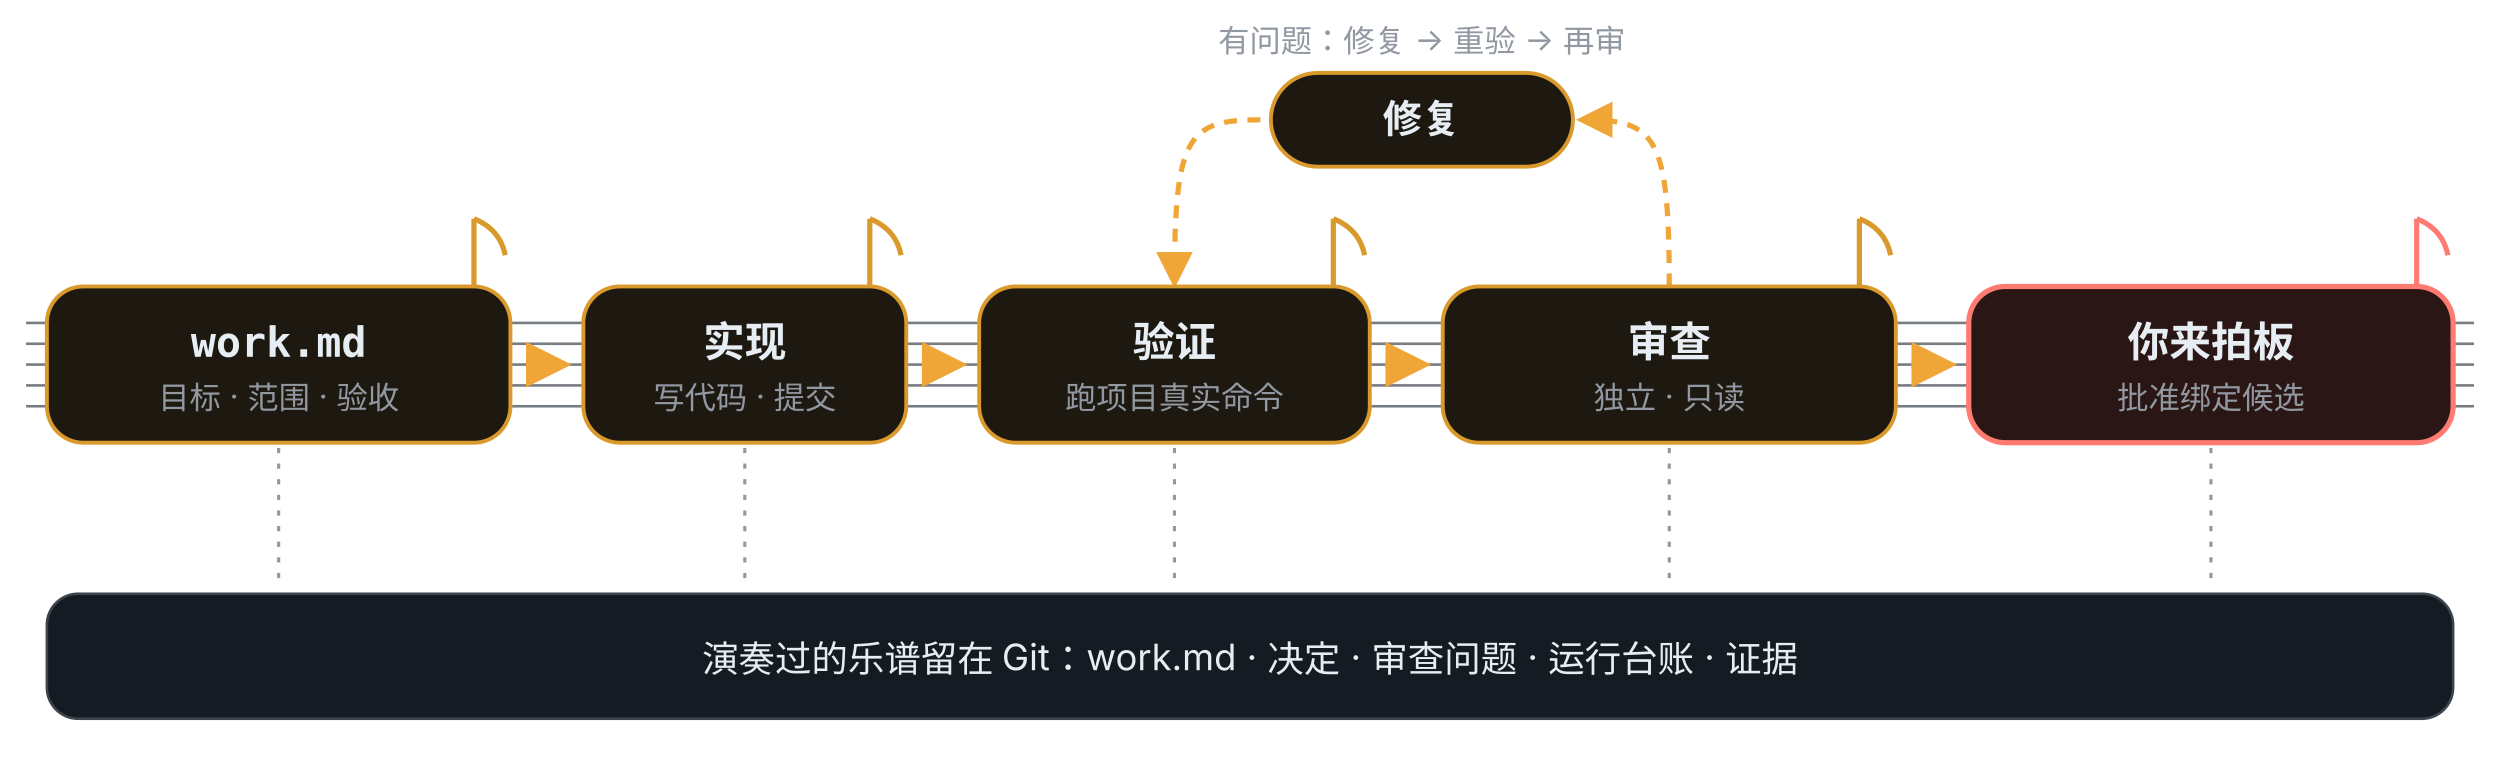
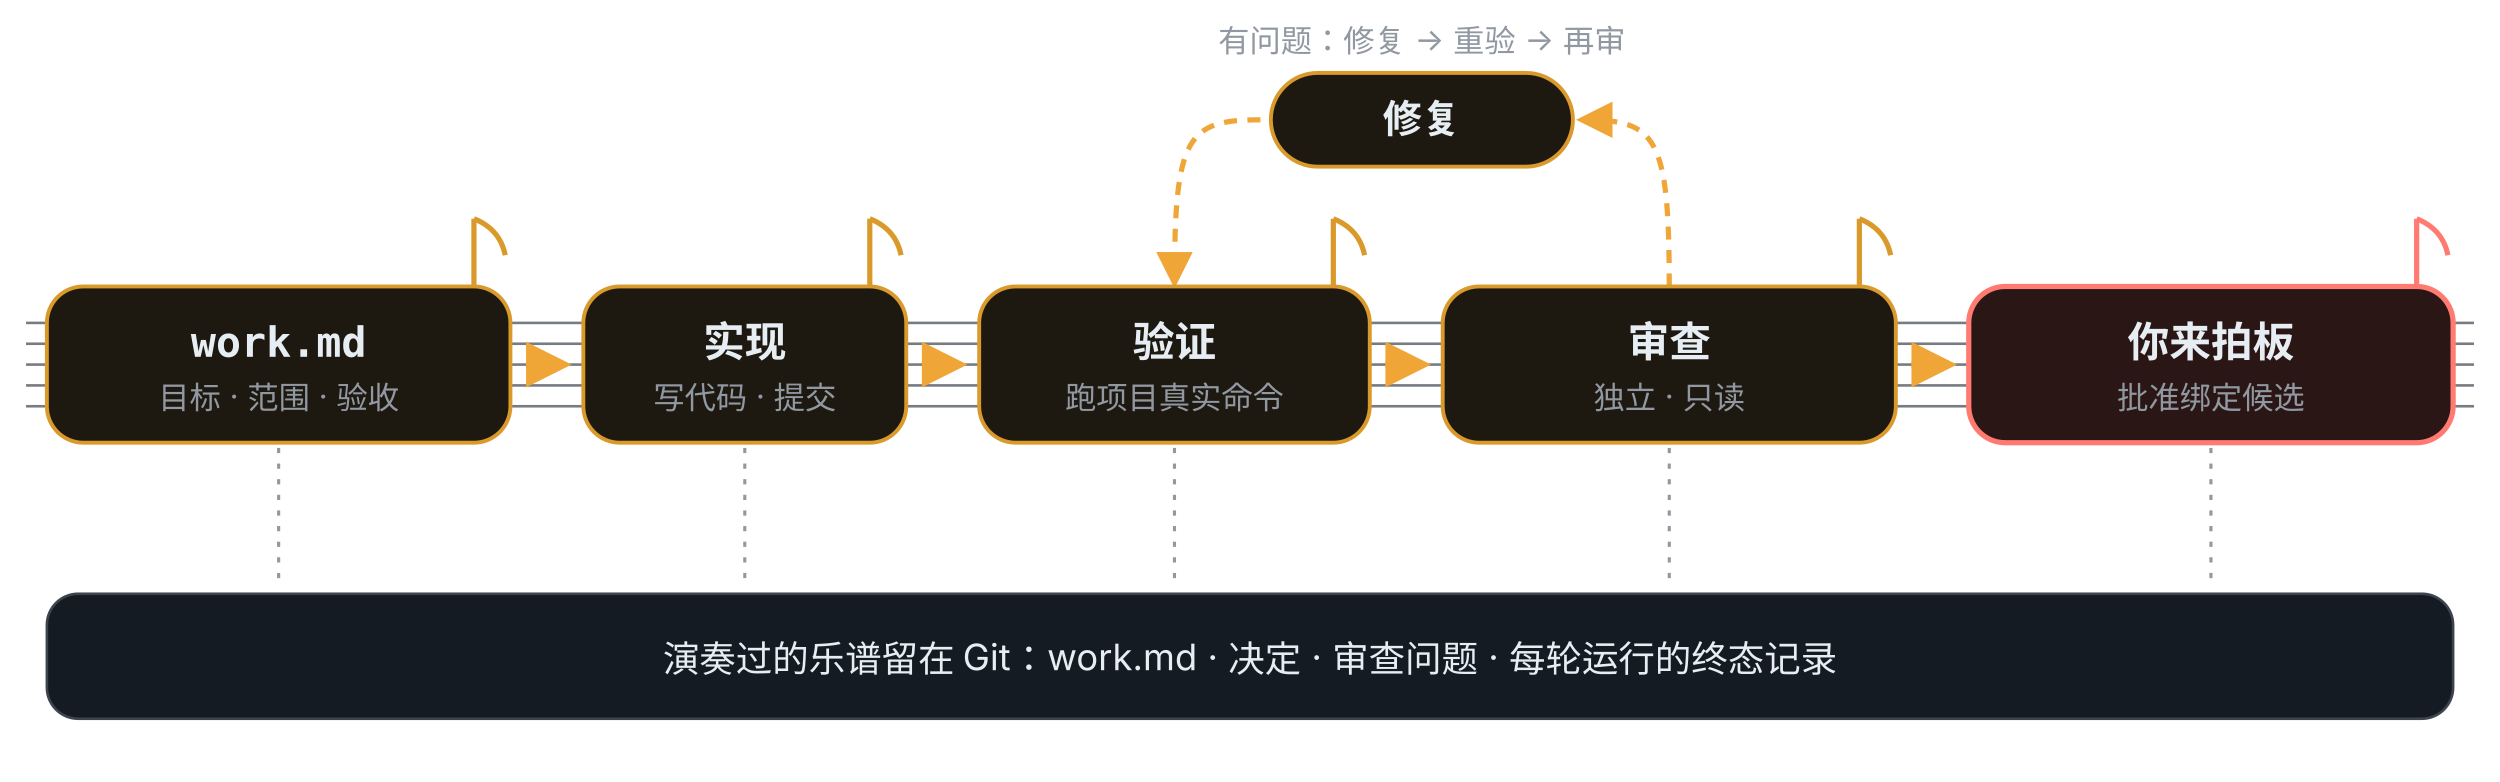
<svg xmlns="http://www.w3.org/2000/svg" width="960" height="300" viewBox="0 0 960 300" role="img">
  <defs>
    <marker id="arrow-dark" viewBox="0 0 10 10" refX="8" refY="5" markerWidth="7" markerHeight="7" orient="auto-start-reverse">
      <path d="M 0 0 L 10 5 L 0 10 z" fill="#f0a537" />
    </marker>
  </defs>
  <line x1="10" y1="124" x2="950" y2="124" stroke="#3d444d" stroke-width="1" opacity="0.7" />
  <line x1="10" y1="132" x2="950" y2="132" stroke="#3d444d" stroke-width="1" opacity="0.7" />
  <line x1="10" y1="140" x2="950" y2="140" stroke="#3d444d" stroke-width="1" opacity="0.7" />
  <line x1="10" y1="148" x2="950" y2="148" stroke="#3d444d" stroke-width="1" opacity="0.7" />
  <line x1="10" y1="156" x2="950" y2="156" stroke="#3d444d" stroke-width="1" opacity="0.7" />
  <line x1="202" y1="140" x2="216" y2="140" stroke="#f0a537" stroke-width="2.5" marker-end="url(#arrow-dark)" />
  <line x1="354" y1="140" x2="368" y2="140" stroke="#f0a537" stroke-width="2.5" marker-end="url(#arrow-dark)" />
  <line x1="532" y1="140" x2="546" y2="140" stroke="#f0a537" stroke-width="2.5" marker-end="url(#arrow-dark)" />
  <line x1="734" y1="140" x2="748" y2="140" stroke="#f0a537" stroke-width="2.5" marker-end="url(#arrow-dark)" />
  <path d="M 641 110 C 641 52, 636 46, 608 46" fill="none" stroke="#f0a537" stroke-width="2" stroke-dasharray="5 4" marker-end="url(#arrow-dark)" />
  <path d="M 484 46 C 456 46, 451 52, 451 108" fill="none" stroke="#f0a537" stroke-width="2" stroke-dasharray="5 4" marker-end="url(#arrow-dark)" />
  <rect x="488" y="28" width="116" height="36" rx="18" fill="#1d1810" stroke="#d99a2b" stroke-width="1.5" />
  <text x="546" y="51" text-anchor="middle" font-family="-apple-system, 'Segoe UI', 'PingFang SC', 'Hiragino Sans GB', 'Noto Sans SC', sans-serif" font-size="15" font-weight="600" fill="#e6edf3">修复</text>
  <text x="546" y="20" text-anchor="middle" font-family="-apple-system, 'Segoe UI', 'PingFang SC', 'Hiragino Sans GB', 'Noto Sans SC', sans-serif" font-size="12" fill="#9198a1">有问题：修复 → 重验 → 再审</text>
  <rect x="18" y="110" width="178" height="60" rx="14" fill="#1d1810" stroke="#d99a2b" stroke-width="1.5" />
  <line x1="182" y1="110" x2="182" y2="84" stroke="#d99a2b" stroke-width="2" />
  <path d="M 182 84 q 10 4 12 14" fill="none" stroke="#d99a2b" stroke-width="2" />
  <text x="107" y="137" text-anchor="middle" font-family="ui-monospace, SFMono-Regular, Menlo, Consolas, monospace" font-size="16" font-weight="600" fill="#e6edf3">work.md</text>
  <text x="107" y="157" text-anchor="middle" font-family="-apple-system, 'Segoe UI', 'PingFang SC', 'Hiragino Sans GB', 'Noto Sans SC', sans-serif" font-size="12" fill="#9198a1">目标 · 范围 · 验收</text>
  <line x1="107" y1="172" x2="107" y2="226" stroke="#9198a1" stroke-width="1.2" stroke-dasharray="2 4" />
  <rect x="224" y="110" width="124" height="60" rx="14" fill="#1d1810" stroke="#d99a2b" stroke-width="1.5" />
  <line x1="334" y1="110" x2="334" y2="84" stroke="#d99a2b" stroke-width="2" />
  <path d="M 334 84 q 10 4 12 14" fill="none" stroke="#d99a2b" stroke-width="2" />
  <text x="286" y="137" text-anchor="middle" font-family="-apple-system, 'Segoe UI', 'PingFang SC', 'Hiragino Sans GB', 'Noto Sans SC', sans-serif" font-size="16" font-weight="600" fill="#e6edf3">实现</text>
  <text x="286" y="157" text-anchor="middle" font-family="-apple-system, 'Segoe UI', 'PingFang SC', 'Hiragino Sans GB', 'Noto Sans SC', sans-serif" font-size="12" fill="#9198a1">写代码 · 提交</text>
  <line x1="286" y1="172" x2="286" y2="226" stroke="#9198a1" stroke-width="1.2" stroke-dasharray="2 4" />
  <rect x="376" y="110" width="150" height="60" rx="14" fill="#1d1810" stroke="#d99a2b" stroke-width="1.5" />
  <line x1="512" y1="110" x2="512" y2="84" stroke="#d99a2b" stroke-width="2" />
  <path d="M 512 84 q 10 4 12 14" fill="none" stroke="#d99a2b" stroke-width="2" />
  <text x="451" y="137" text-anchor="middle" font-family="-apple-system, 'Segoe UI', 'PingFang SC', 'Hiragino Sans GB', 'Noto Sans SC', sans-serif" font-size="16" font-weight="600" fill="#e6edf3">验证</text>
  <text x="451" y="157" text-anchor="middle" font-family="-apple-system, 'Segoe UI', 'PingFang SC', 'Hiragino Sans GB', 'Noto Sans SC', sans-serif" font-size="12" fill="#9198a1">跑项目真实命令</text>
  <line x1="451" y1="172" x2="451" y2="226" stroke="#9198a1" stroke-width="1.2" stroke-dasharray="2 4" />
  <rect x="554" y="110" width="174" height="60" rx="14" fill="#1d1810" stroke="#d99a2b" stroke-width="1.5" />
  <line x1="714" y1="110" x2="714" y2="84" stroke="#d99a2b" stroke-width="2" />
  <path d="M 714 84 q 10 4 12 14" fill="none" stroke="#d99a2b" stroke-width="2" />
  <text x="641" y="137" text-anchor="middle" font-family="-apple-system, 'Segoe UI', 'PingFang SC', 'Hiragino Sans GB', 'Noto Sans SC', sans-serif" font-size="16" font-weight="600" fill="#e6edf3">审查</text>
  <text x="641" y="157" text-anchor="middle" font-family="-apple-system, 'Segoe UI', 'PingFang SC', 'Hiragino Sans GB', 'Noto Sans SC', sans-serif" font-size="12" fill="#9198a1">独立 · 只读</text>
  <line x1="641" y1="172" x2="641" y2="226" stroke="#9198a1" stroke-width="1.2" stroke-dasharray="2 4" />
  <rect x="756" y="110" width="186" height="60" rx="14" fill="#2a1614" stroke="#ff7b72" stroke-width="2" />
  <line x1="928" y1="110" x2="928" y2="84" stroke="#ff7b72" stroke-width="2" />
  <path d="M 928 84 q 10 4 12 14" fill="none" stroke="#ff7b72" stroke-width="2" />
  <text x="849" y="137" text-anchor="middle" font-family="-apple-system, 'Segoe UI', 'PingFang SC', 'Hiragino Sans GB', 'Noto Sans SC', sans-serif" font-size="16" font-weight="600" fill="#e6edf3">你来拍板</text>
  <text x="849" y="157" text-anchor="middle" font-family="-apple-system, 'Segoe UI', 'PingFang SC', 'Hiragino Sans GB', 'Noto Sans SC', sans-serif" font-size="12" fill="#9198a1">批准绑定候选</text>
  <line x1="849" y1="172" x2="849" y2="226" stroke="#9198a1" stroke-width="1.2" stroke-dasharray="2 4" />
  <rect x="18" y="228" width="924" height="48" rx="12" fill="#151b23" stroke="#3d444d" stroke-width="1" />
-   <text x="480" y="258" text-anchor="middle" font-family="-apple-system, 'Segoe UI', 'PingFang SC', 'Hiragino Sans GB', 'Noto Sans SC', sans-serif" font-size="14" fill="#e6edf3">演奏过的乐谱留在 Git：work.md · 决定 · 审查问题 · 运行台账 · 证据</text>
+   <text x="480" y="258" text-anchor="middle" font-family="-apple-system, 'Segoe UI', 'PingFang SC', 'Hiragino Sans GB', 'Noto Sans SC', sans-serif" font-size="14" fill="#e6edf3">演奏过的乐谱留在 Git：work.md · 决定 · 审查问题 · 每轮运行的终态记录</text>
</svg>
